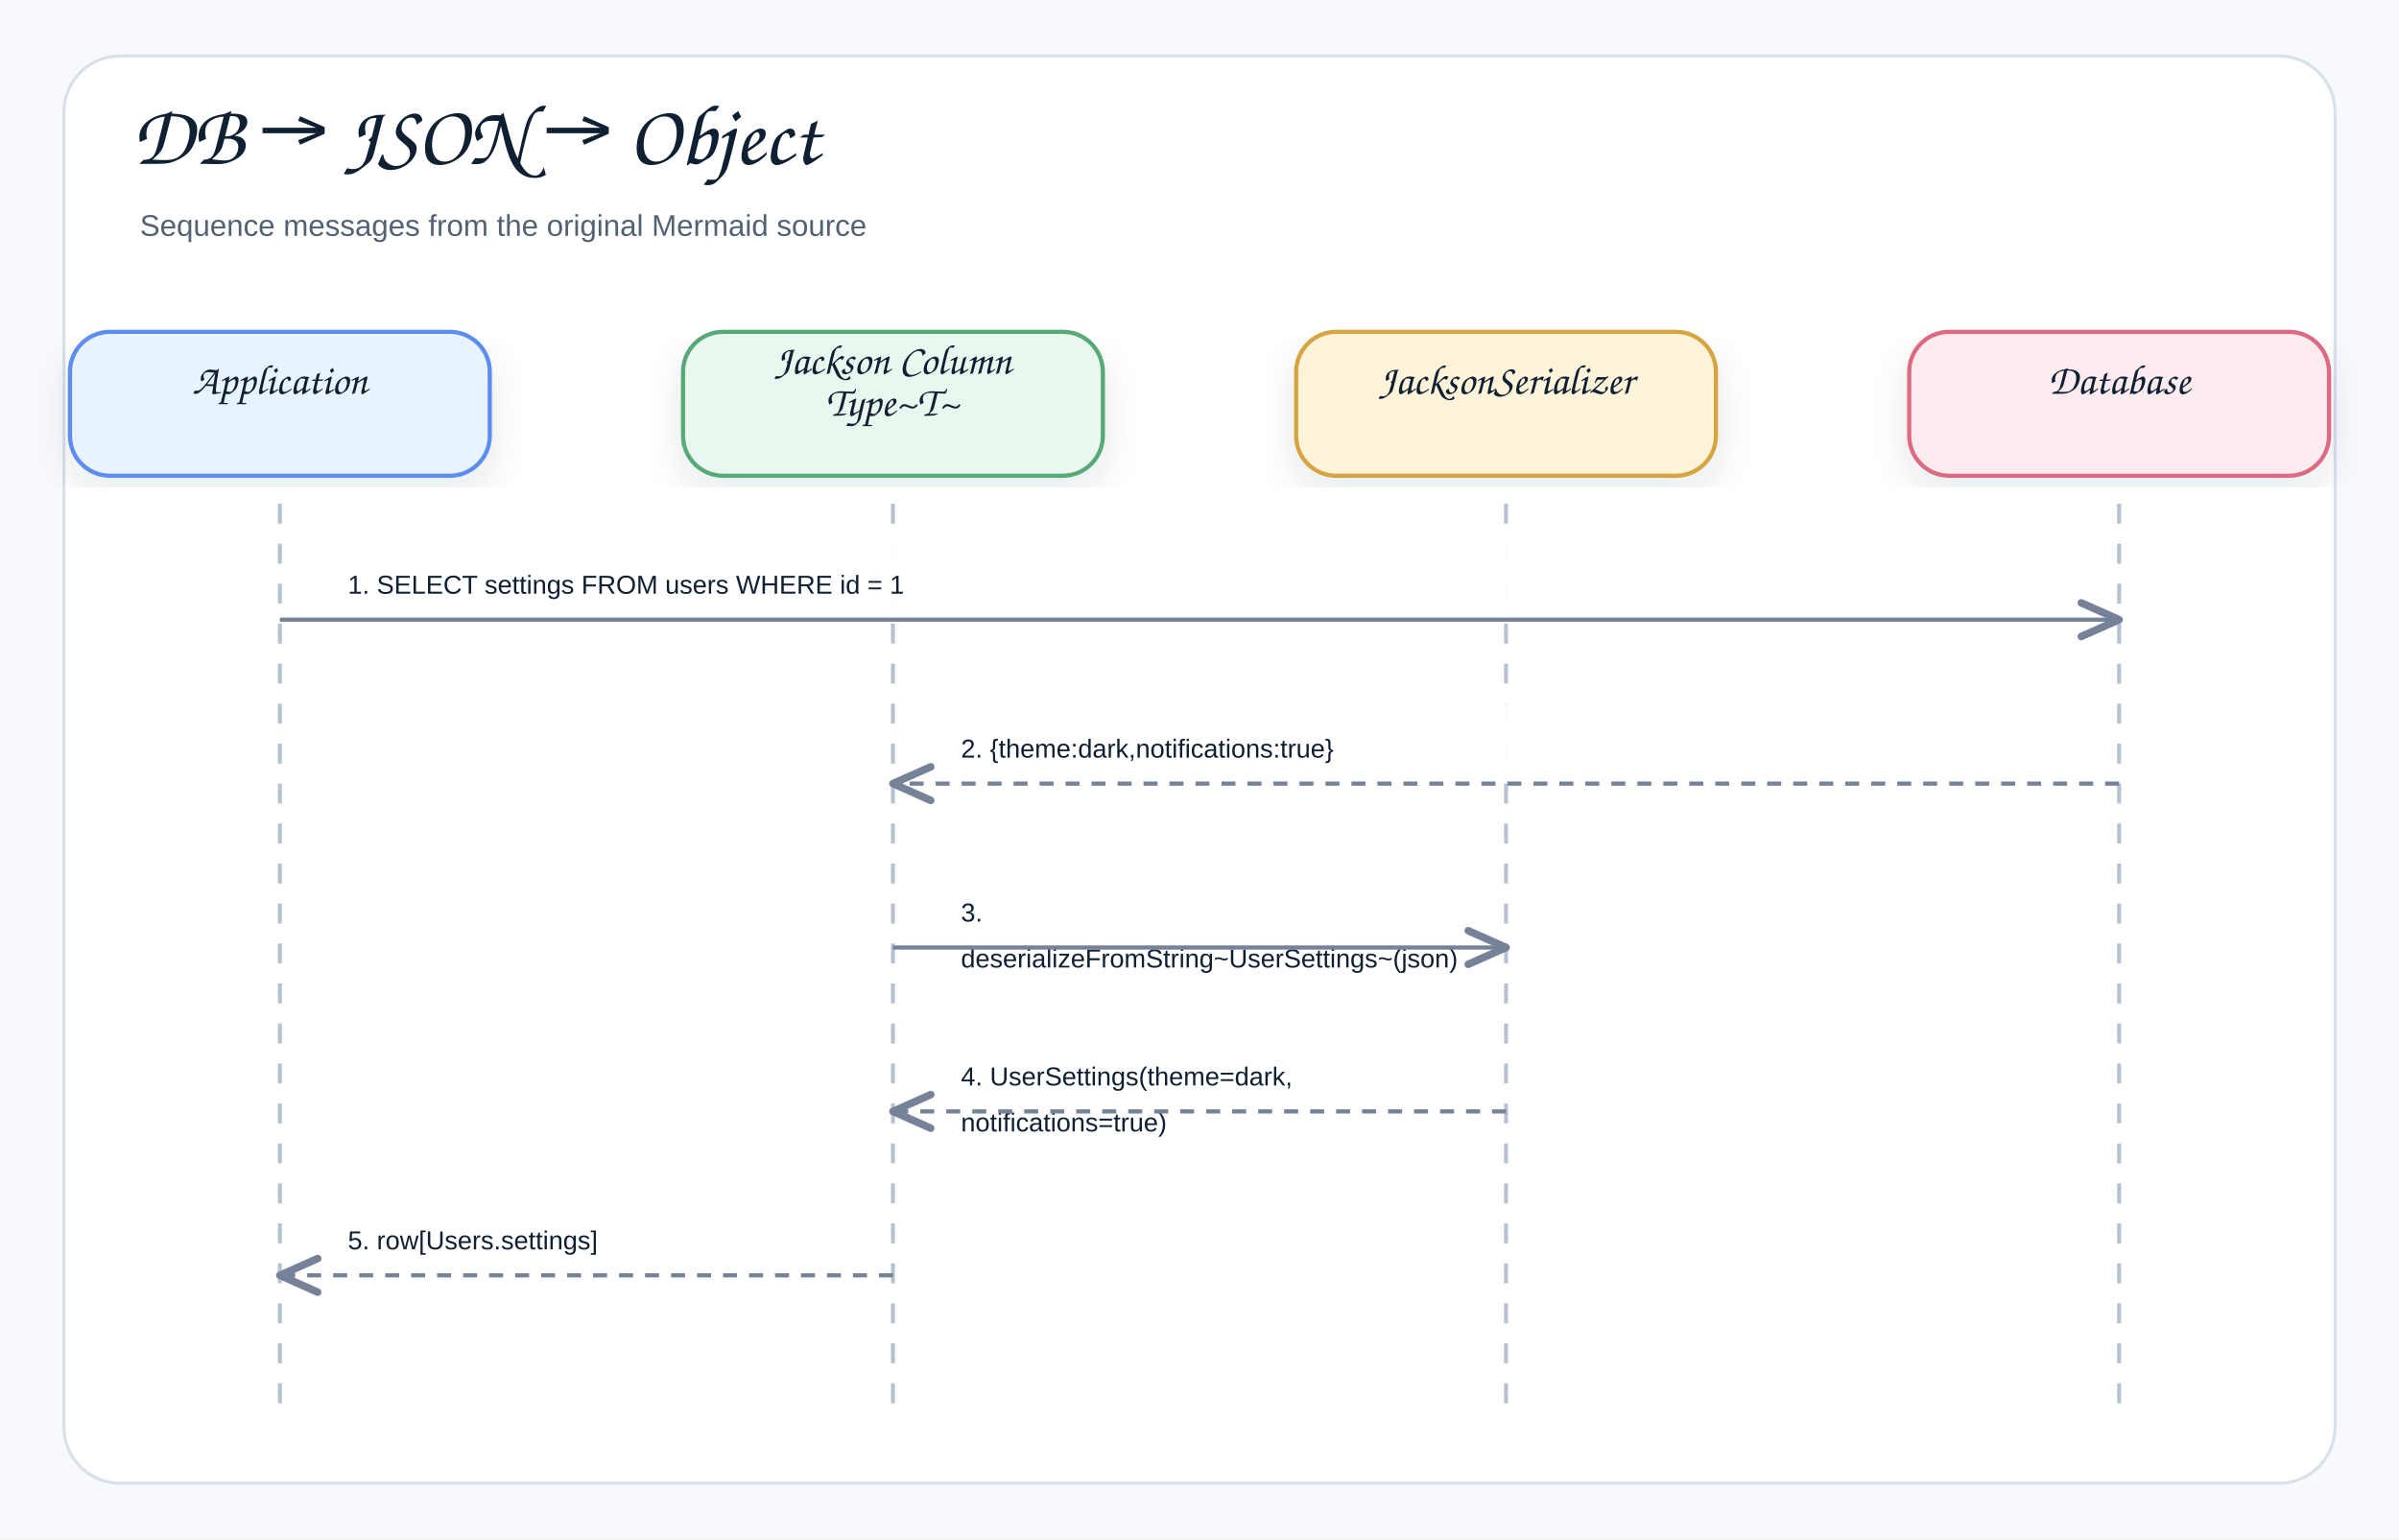
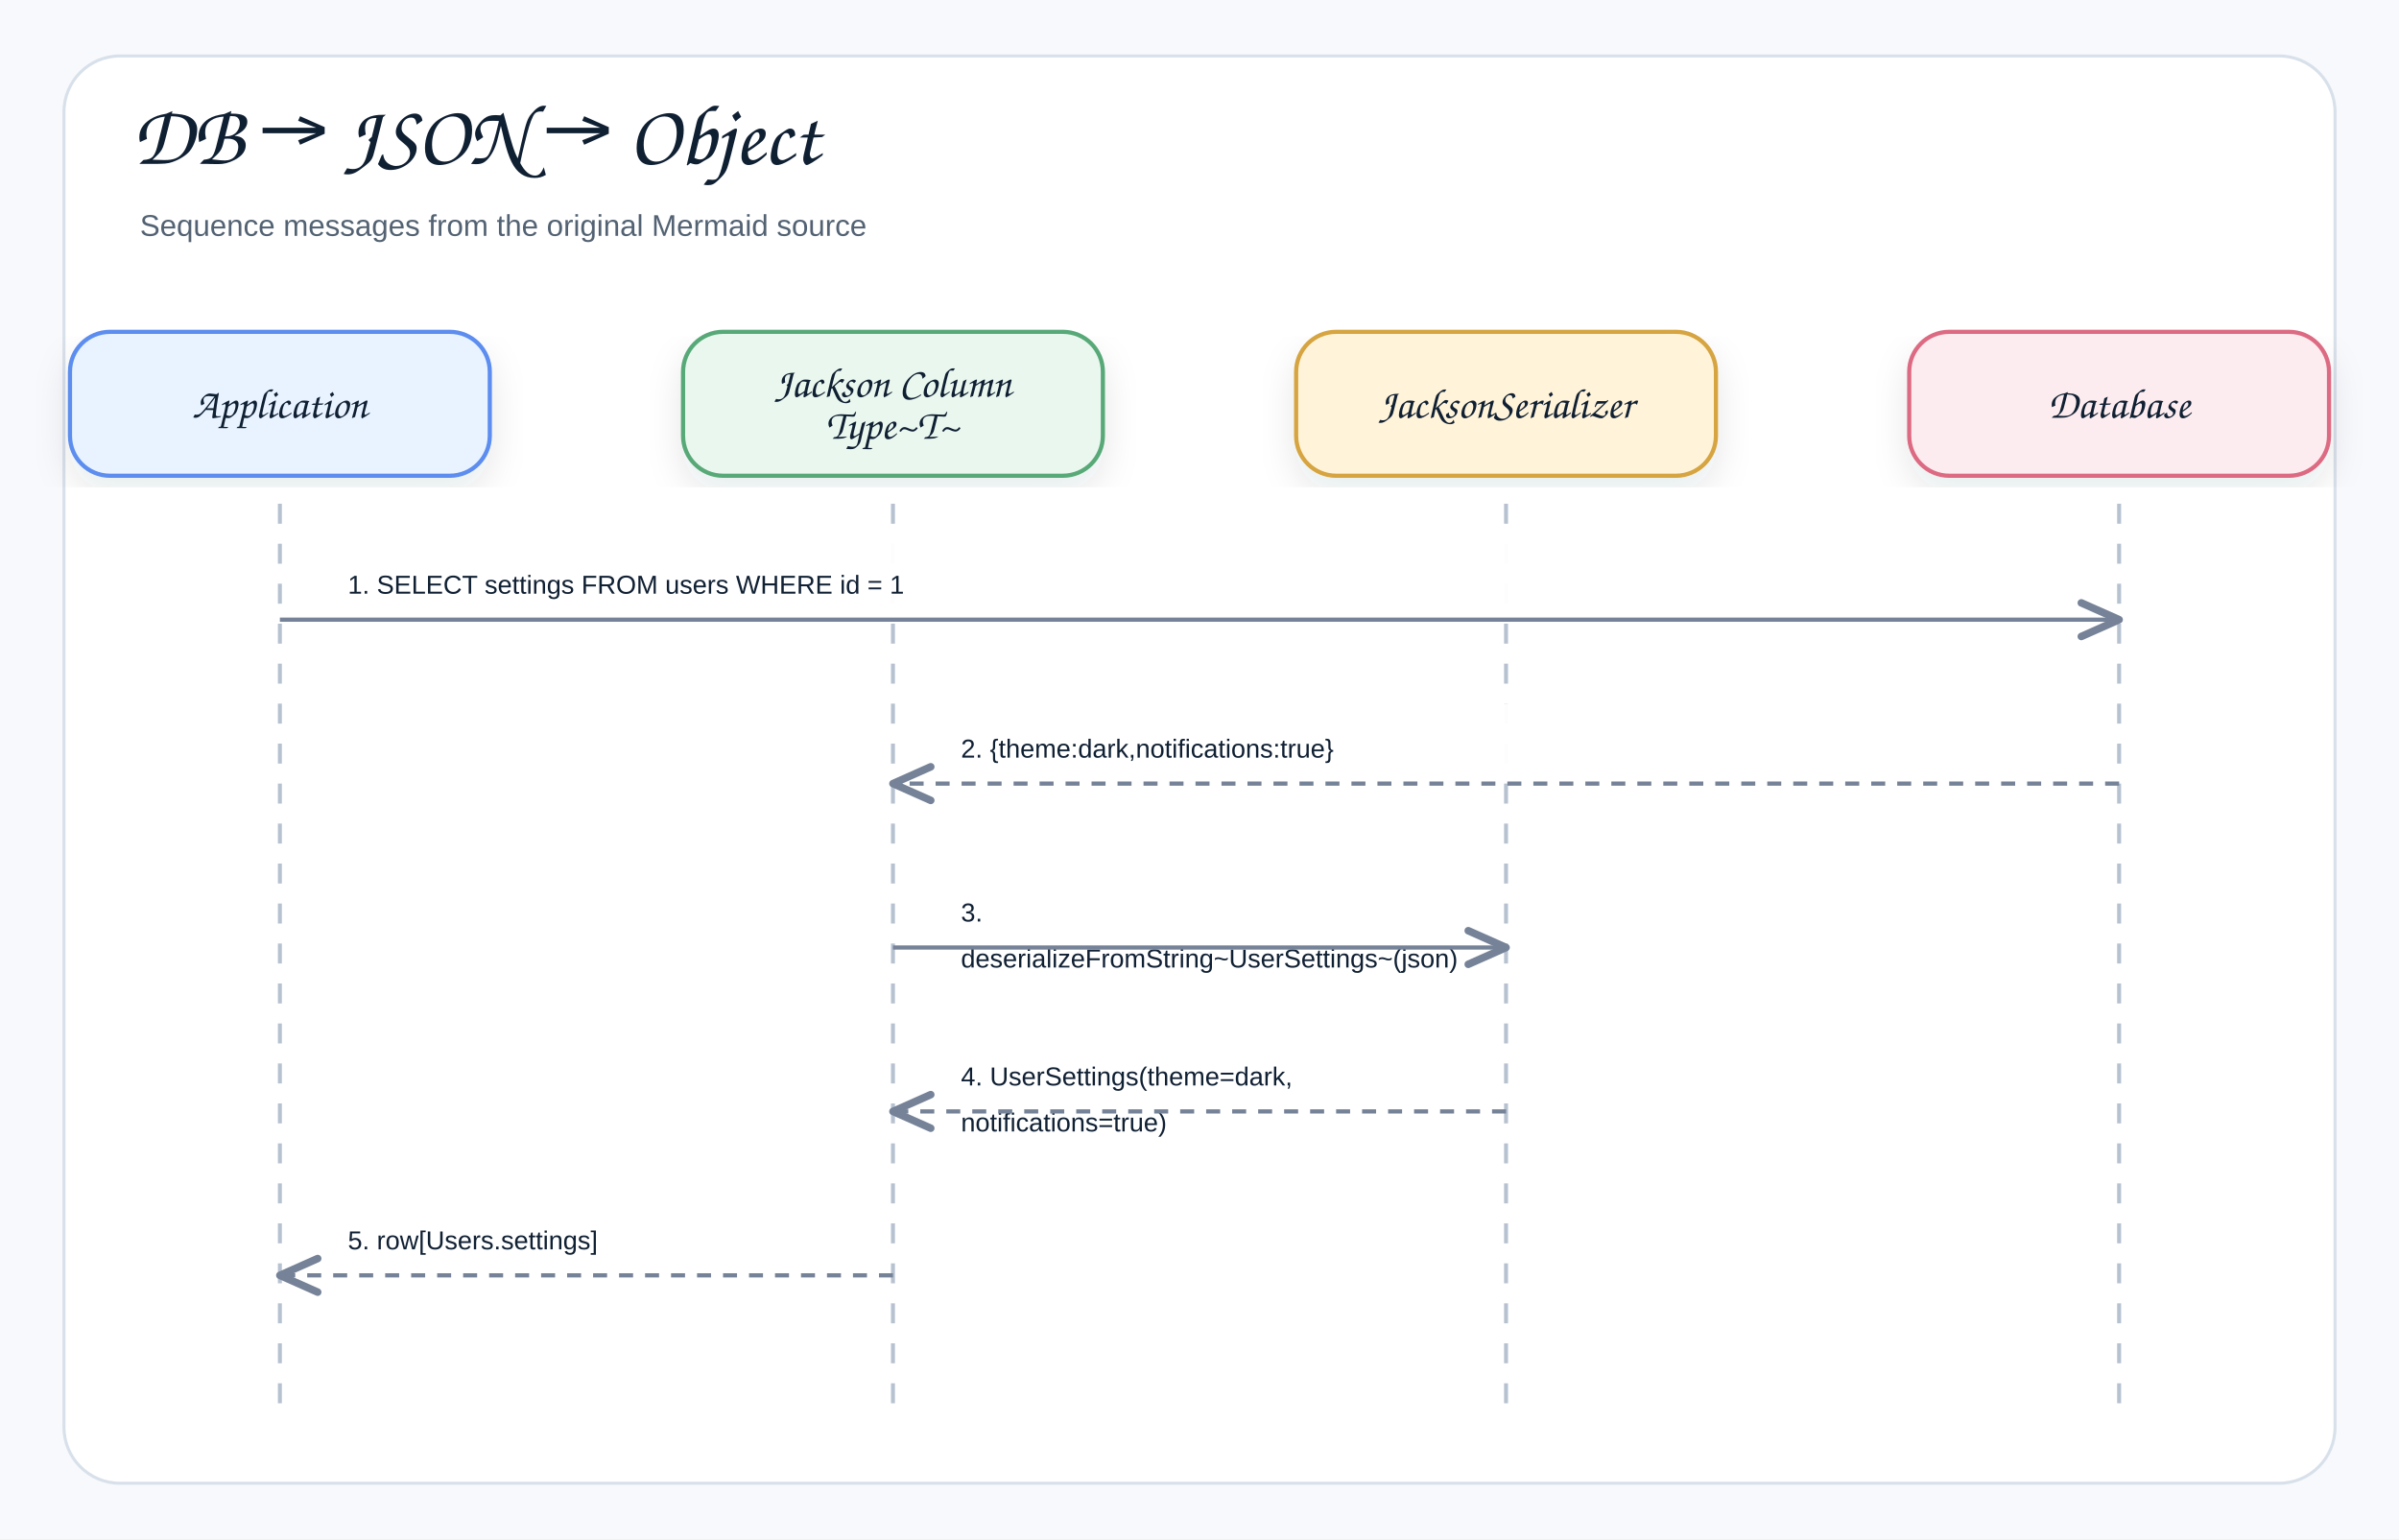
<svg xmlns="http://www.w3.org/2000/svg" width="1200" height="770" viewBox="0 0 1200 770" role="img" aria-label="DB → JSON → Object">
  <defs>
    <filter id="shadow" x="-8%" y="-8%" width="116%" height="116%">
      <feDropShadow dx="0" dy="8" stdDeviation="9" flood-color="#1f2937" flood-opacity="0.10" />
    </filter>
    <marker id="openArrow" markerWidth="12" markerHeight="10" refX="10" refY="5" orient="auto" markerUnits="strokeWidth">
      <path d="M 1 1 L 10 5 L 1 9" fill="none" stroke="#758297" stroke-width="1.8" stroke-linecap="round" stroke-linejoin="round" />
    </marker>
    <marker id="inherit" markerWidth="14" markerHeight="12" refX="12" refY="6" orient="auto" markerUnits="strokeWidth">
      <path d="M 0 1 L 12 6 L 0 11 Z" fill="#ffffff" stroke="#758297" stroke-width="1.8" />
    </marker>
    <style>
    .canvas{fill:#f7f9fc}.frame{fill:#fff;stroke:#d8e0ea;stroke-width:1.5}
    .title{font-family:"Architects Daughter","Comic Sans MS","Comic Sans",cursive;font-size:43px;font-weight:400;fill:#102033}
    .subtitle{font-family:"Comic Sans MS","Comic Sans","Comic Neue",Arial,sans-serif;font-size:15px;font-weight:400;fill:#536273}
    .label{font-family:"Architects Daughter","Comic Sans MS","Comic Sans",cursive;font-size:25px;font-weight:400;fill:#102033}
    .smallLabel{font-family:"Architects Daughter","Comic Sans MS","Comic Sans",cursive;font-size:21px;font-weight:400;fill:#102033}
    .mono{font-family:"Comic Sans MS","Comic Sans","Comic Neue",Arial,sans-serif;font-size:12px;font-weight:400;fill:#102033}
    .small{font-family:"Comic Sans MS","Comic Sans","Comic Neue",Arial,sans-serif;font-size:12px;font-weight:400;fill:#536273}
    .strong{font-family:"Comic Sans MS","Comic Sans","Comic Neue",Arial,sans-serif;font-size:13px;font-weight:400;fill:#102033}
    .card{stroke-width:2.1;filter:url(#shadow)}.compartment{stroke-width:1.5;fill:none}
    .line{stroke:#758297;stroke-width:2.1;fill:none;marker-end:url(#openArrow)}
    .plainLine{stroke:#758297;stroke-width:2.1;fill:none}
    .dashed{stroke:#758297;stroke-width:2.1;stroke-dasharray:7 6;fill:none;marker-end:url(#openArrow)}
    .inheritLine{stroke:#758297;stroke-width:2.2;fill:none;marker-end:url(#inherit)}
    .implLine{stroke:#758297;stroke-width:2.2;stroke-dasharray:8 7;fill:none;marker-end:url(#inherit)}
  </style>
  </defs>
  <rect class="canvas" width="1200" height="770" />
  <rect class="frame" x="32" y="28" width="1136" height="714" rx="28" />
  <text class="title" x="66" y="82">DB → JSON → Object</text>
  <text class="subtitle" x="70" y="118">Sequence messages from the original Mermaid source</text>
  <rect class="card" x="35" y="166" width="210" height="72" rx="20" fill="#E8F3FF" stroke="#5B8DEF" />
-   <text class="smallLabel" x="140" y="197" text-anchor="middle">Application</text>
+   <text class="smallLabel" x="140" y="209" text-anchor="middle">Application</text>
  <line x1="140" y1="252" x2="140" y2="710" stroke="#b7c2d1" stroke-width="2" stroke-dasharray="10 10" />
  <rect class="card" x="341.667" y="166" width="210" height="72" rx="20" fill="#EAF7EF" stroke="#58A978" />
-   <text class="smallLabel" x="446.667" y="187" text-anchor="middle">Jackson Column</text>
-   <text class="smallLabel" x="446.667" y="208" text-anchor="middle">Type~T~</text>
+   <text class="smallLabel" x="446.667" y="198.5" text-anchor="middle">Jackson Column</text>
+   <text class="smallLabel" x="446.667" y="219.5" text-anchor="middle">Type~T~</text>
  <line x1="446.667" y1="252" x2="446.667" y2="710" stroke="#b7c2d1" stroke-width="2" stroke-dasharray="10 10" />
  <rect class="card" x="648.333" y="166" width="210" height="72" rx="20" fill="#FFF3D9" stroke="#D6A441" />
-   <text class="smallLabel" x="753.333" y="197" text-anchor="middle">JacksonSerializer</text>
+   <text class="smallLabel" x="753.333" y="209" text-anchor="middle">JacksonSerializer</text>
  <line x1="753.333" y1="252" x2="753.333" y2="710" stroke="#b7c2d1" stroke-width="2" stroke-dasharray="10 10" />
  <rect class="card" x="955" y="166" width="210" height="72" rx="20" fill="#FDECEF" stroke="#DC6B82" />
-   <text class="smallLabel" x="1060" y="197" text-anchor="middle">Database</text>
+   <text class="smallLabel" x="1060" y="209" text-anchor="middle">Database</text>
  <line x1="1060" y1="252" x2="1060" y2="710" stroke="#b7c2d1" stroke-width="2" stroke-dasharray="10 10" />
  <rect x="158" y="270" width="884" height="39" rx="12" fill="#ffffff" opacity="0.97" />
  <text class="strong" x="174" y="297" text-anchor="start">1. SELECT settings FROM users WHERE id = 1</text>
  <path class="line" d="M140 310 L1060 310" />
  <rect x="464.667" y="352" width="577.333" height="39" rx="12" fill="#ffffff" opacity="0.97" />
  <text class="strong" x="480.667" y="379" text-anchor="start">2. {theme:dark,notifications:true}</text>
  <path class="dashed" d="M1060 392 L446.667 392" />
  <rect x="464.667" y="434" width="270.667" height="62" rx="12" fill="#ffffff" opacity="0.97" />
  <text class="strong" x="480.667" y="461" text-anchor="start">3.</text>
  <text class="strong" x="480.667" y="484" text-anchor="start">deserializeFromString~UserSettings~(json)</text>
  <path class="line" d="M446.667 474 L753.333 474" />
  <rect x="464.667" y="516" width="270.667" height="62" rx="12" fill="#ffffff" opacity="0.97" />
  <text class="strong" x="480.667" y="543" text-anchor="start">4. UserSettings(theme=dark,</text>
  <text class="strong" x="480.667" y="566" text-anchor="start">notifications=true)</text>
  <path class="dashed" d="M753.333 556 L446.667 556" />
  <rect x="158" y="598" width="270.667" height="39" rx="12" fill="#ffffff" opacity="0.97" />
  <text class="strong" x="174" y="625" text-anchor="start">5. row[Users.settings]</text>
  <path class="dashed" d="M446.667 638 L140 638" />
</svg>
